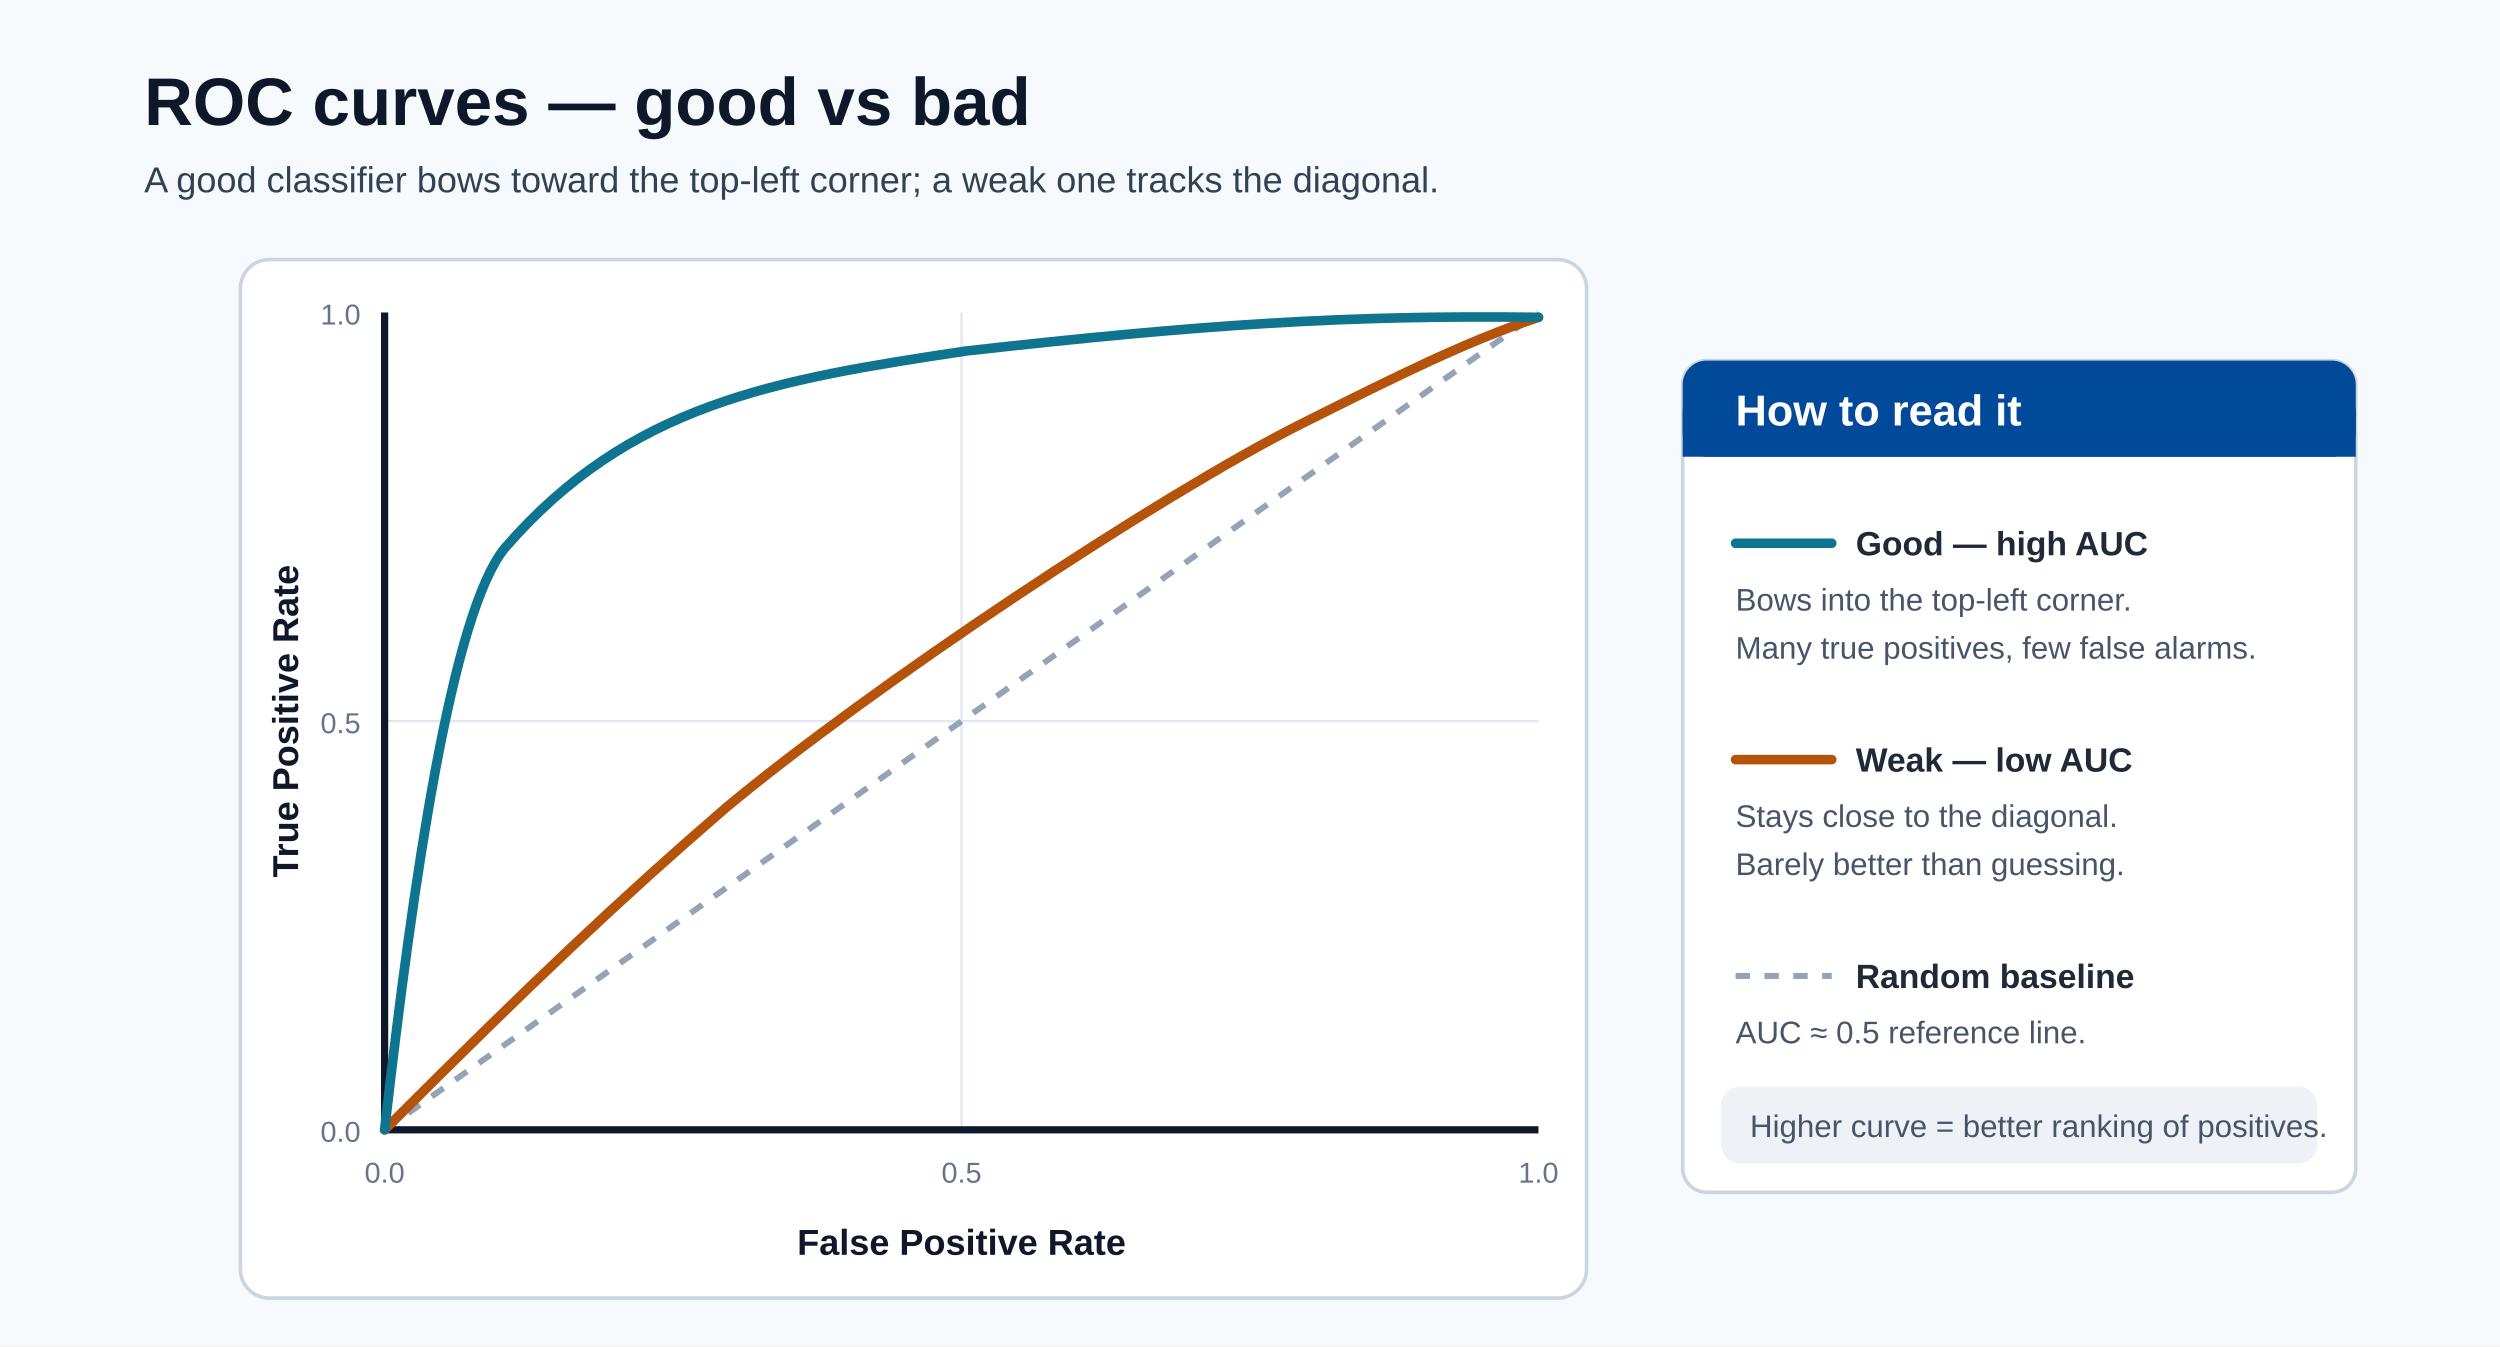
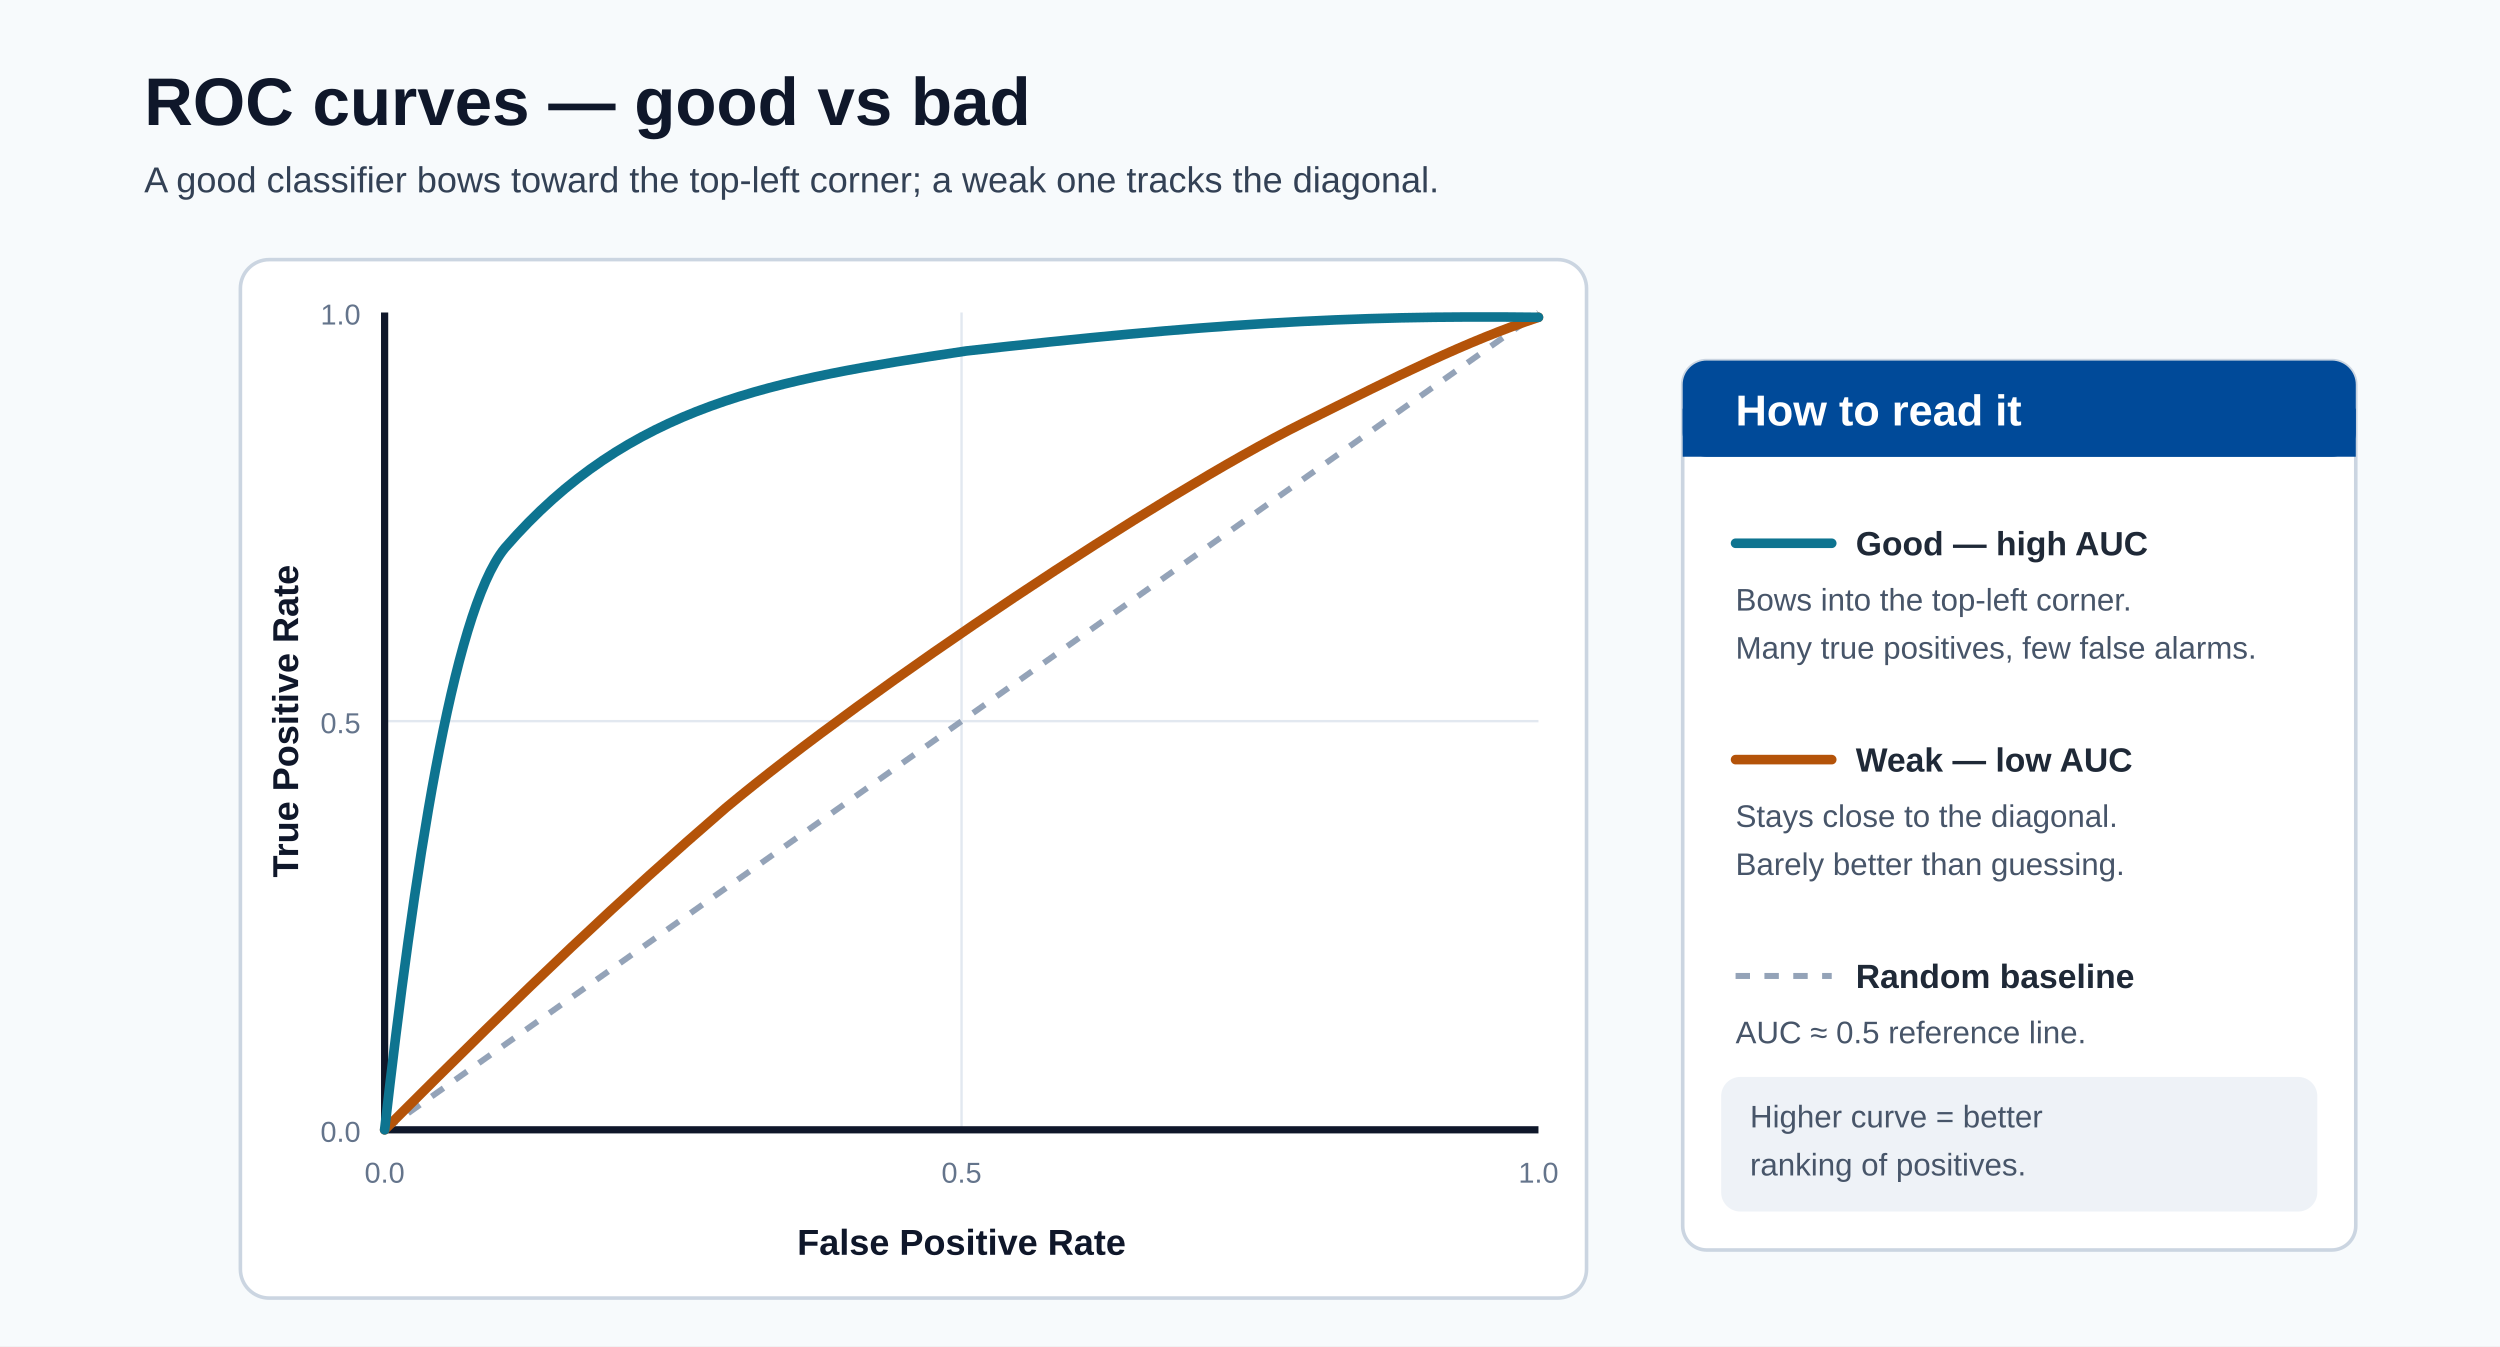
<svg xmlns="http://www.w3.org/2000/svg" width="1040" height="560" viewBox="0 0 1040 560" role="img" aria-labelledby="title desc">
  <defs>
    <style>
      .bg { fill: #f7fafc; }
      .title { fill: #0f172a; font-family: Segoe UI, Arial, sans-serif; font-size: 28px; font-weight: 700; }
      .subtitle { fill: #334155; font-family: Segoe UI, Arial, sans-serif; font-size: 15px; }
      .card { fill: #ffffff; stroke: #cbd5e1; stroke-width: 1.5; }
      .cardhead { font-family: Segoe UI, Arial, sans-serif; font-size: 18px; font-weight: 700; }
      .axislbl { font-family: Segoe UI, Arial, sans-serif; font-size: 15px; font-weight: 700; fill: #0f172a; }
      .tick { font-family: Segoe UI, Arial, sans-serif; font-size: 12px; fill: #64748b; }
      .label { font-family: Segoe UI, Arial, sans-serif; font-size: 14px; font-weight: 700; fill: #1f2937; }
      .desc2 { font-family: Segoe UI, Arial, sans-serif; font-size: 13px; fill: #475569; }
      .axis { stroke: #0f172a; stroke-width: 3; }
      .grid { stroke: #e2e8f0; stroke-width: 1; }
      .good { stroke: #0e7490; stroke-width: 4; fill: none; stroke-linecap: round; }
      .bad { stroke: #b45309; stroke-width: 4; fill: none; stroke-linecap: round; }
      .ref { stroke: #94a3b8; stroke-width: 2.5; stroke-dasharray: 6 6; fill: none; }
    </style>
  </defs>
  <rect class="bg" x="0" y="0" width="1040" height="560" />
  <text class="title" x="60" y="52">ROC curves — good vs bad</text>
  <text class="subtitle" x="60" y="80">A good classifier bows toward the top-left corner; a weak one tracks the diagonal.</text>
  <rect class="card" x="100" y="108" width="560" height="432" rx="12" />
  <line class="grid" x1="160" y1="300" x2="640" y2="300" />
  <line class="grid" x1="400" y1="130" x2="400" y2="470" />
  <line class="axis" x1="160" y1="470" x2="640" y2="470" />
  <line class="axis" x1="160" y1="470" x2="160" y2="130" />
  <text class="tick" x="160" y="492" text-anchor="middle">0.0</text>
  <text class="tick" x="400" y="492" text-anchor="middle">0.5</text>
  <text class="tick" x="640" y="492" text-anchor="middle">1.0</text>
  <text class="tick" x="150" y="475" text-anchor="end">0.0</text>
  <text class="tick" x="150" y="305" text-anchor="end">0.5</text>
  <text class="tick" x="150" y="135" text-anchor="end">1.0</text>
  <text class="axislbl" x="400" y="522" text-anchor="middle">False Positive Rate</text>
  <text class="axislbl" x="124" y="300" text-anchor="middle" transform="rotate(-90 124 300)">True Positive Rate</text>
  <line class="ref" x1="160" y1="470" x2="640" y2="130" />
  <path class="bad" d="M160,470 C222,408 258,374 302,336 C362,286 482,206 542,176 C582,156 610,142 640,132" />
  <path class="good" d="M160,470 C172,365 188,255 210,228 C262,168 322,158 402,146 C500,135 560,131 640,132" />
-   <rect class="card" x="700" y="150" width="280" height="346" rx="10" />
+   <rect class="card" x="700" y="150" width="280" height="370" rx="10" />
  <rect x="700" y="150" width="280" height="40" rx="10" fill="#004a99" />
  <rect x="700" y="170" width="280" height="20" fill="#004a99" />
  <text class="cardhead" x="722" y="177" fill="#ffffff">How to read it</text>
  <line x1="722" y1="226" x2="762" y2="226" stroke="#0e7490" stroke-width="4" stroke-linecap="round" />
  <text class="label" x="772" y="231" fill="#0e7490">Good — high AUC</text>
  <text class="desc2" x="722" y="254">Bows into the top-left corner.</text>
  <text class="desc2" x="722" y="274">Many true positives, few false alarms.</text>
  <line x1="722" y1="316" x2="762" y2="316" stroke="#b45309" stroke-width="4" stroke-linecap="round" />
  <text class="label" x="772" y="321" fill="#b45309">Weak — low AUC</text>
  <text class="desc2" x="722" y="344">Stays close to the diagonal.</text>
  <text class="desc2" x="722" y="364">Barely better than guessing.</text>
  <line x1="722" y1="406" x2="762" y2="406" stroke="#94a3b8" stroke-width="2.5" stroke-dasharray="6 6" />
  <text class="label" x="772" y="411" fill="#64748b">Random baseline</text>
  <text class="desc2" x="722" y="434">AUC ≈ 0.5 reference line.</text>
-   <rect x="716" y="452" width="248" height="32" rx="8" fill="#eef2f7" />
-   <text class="desc2" x="728" y="473">Higher curve = better ranking of positives.</text>
+   <rect x="716" y="448" width="248" height="56" rx="8" fill="#eef2f7" />
+   <text class="desc2" x="728" y="469">Higher curve = better</text>
+   <text class="desc2" x="728" y="489">ranking of positives.</text>
</svg>
